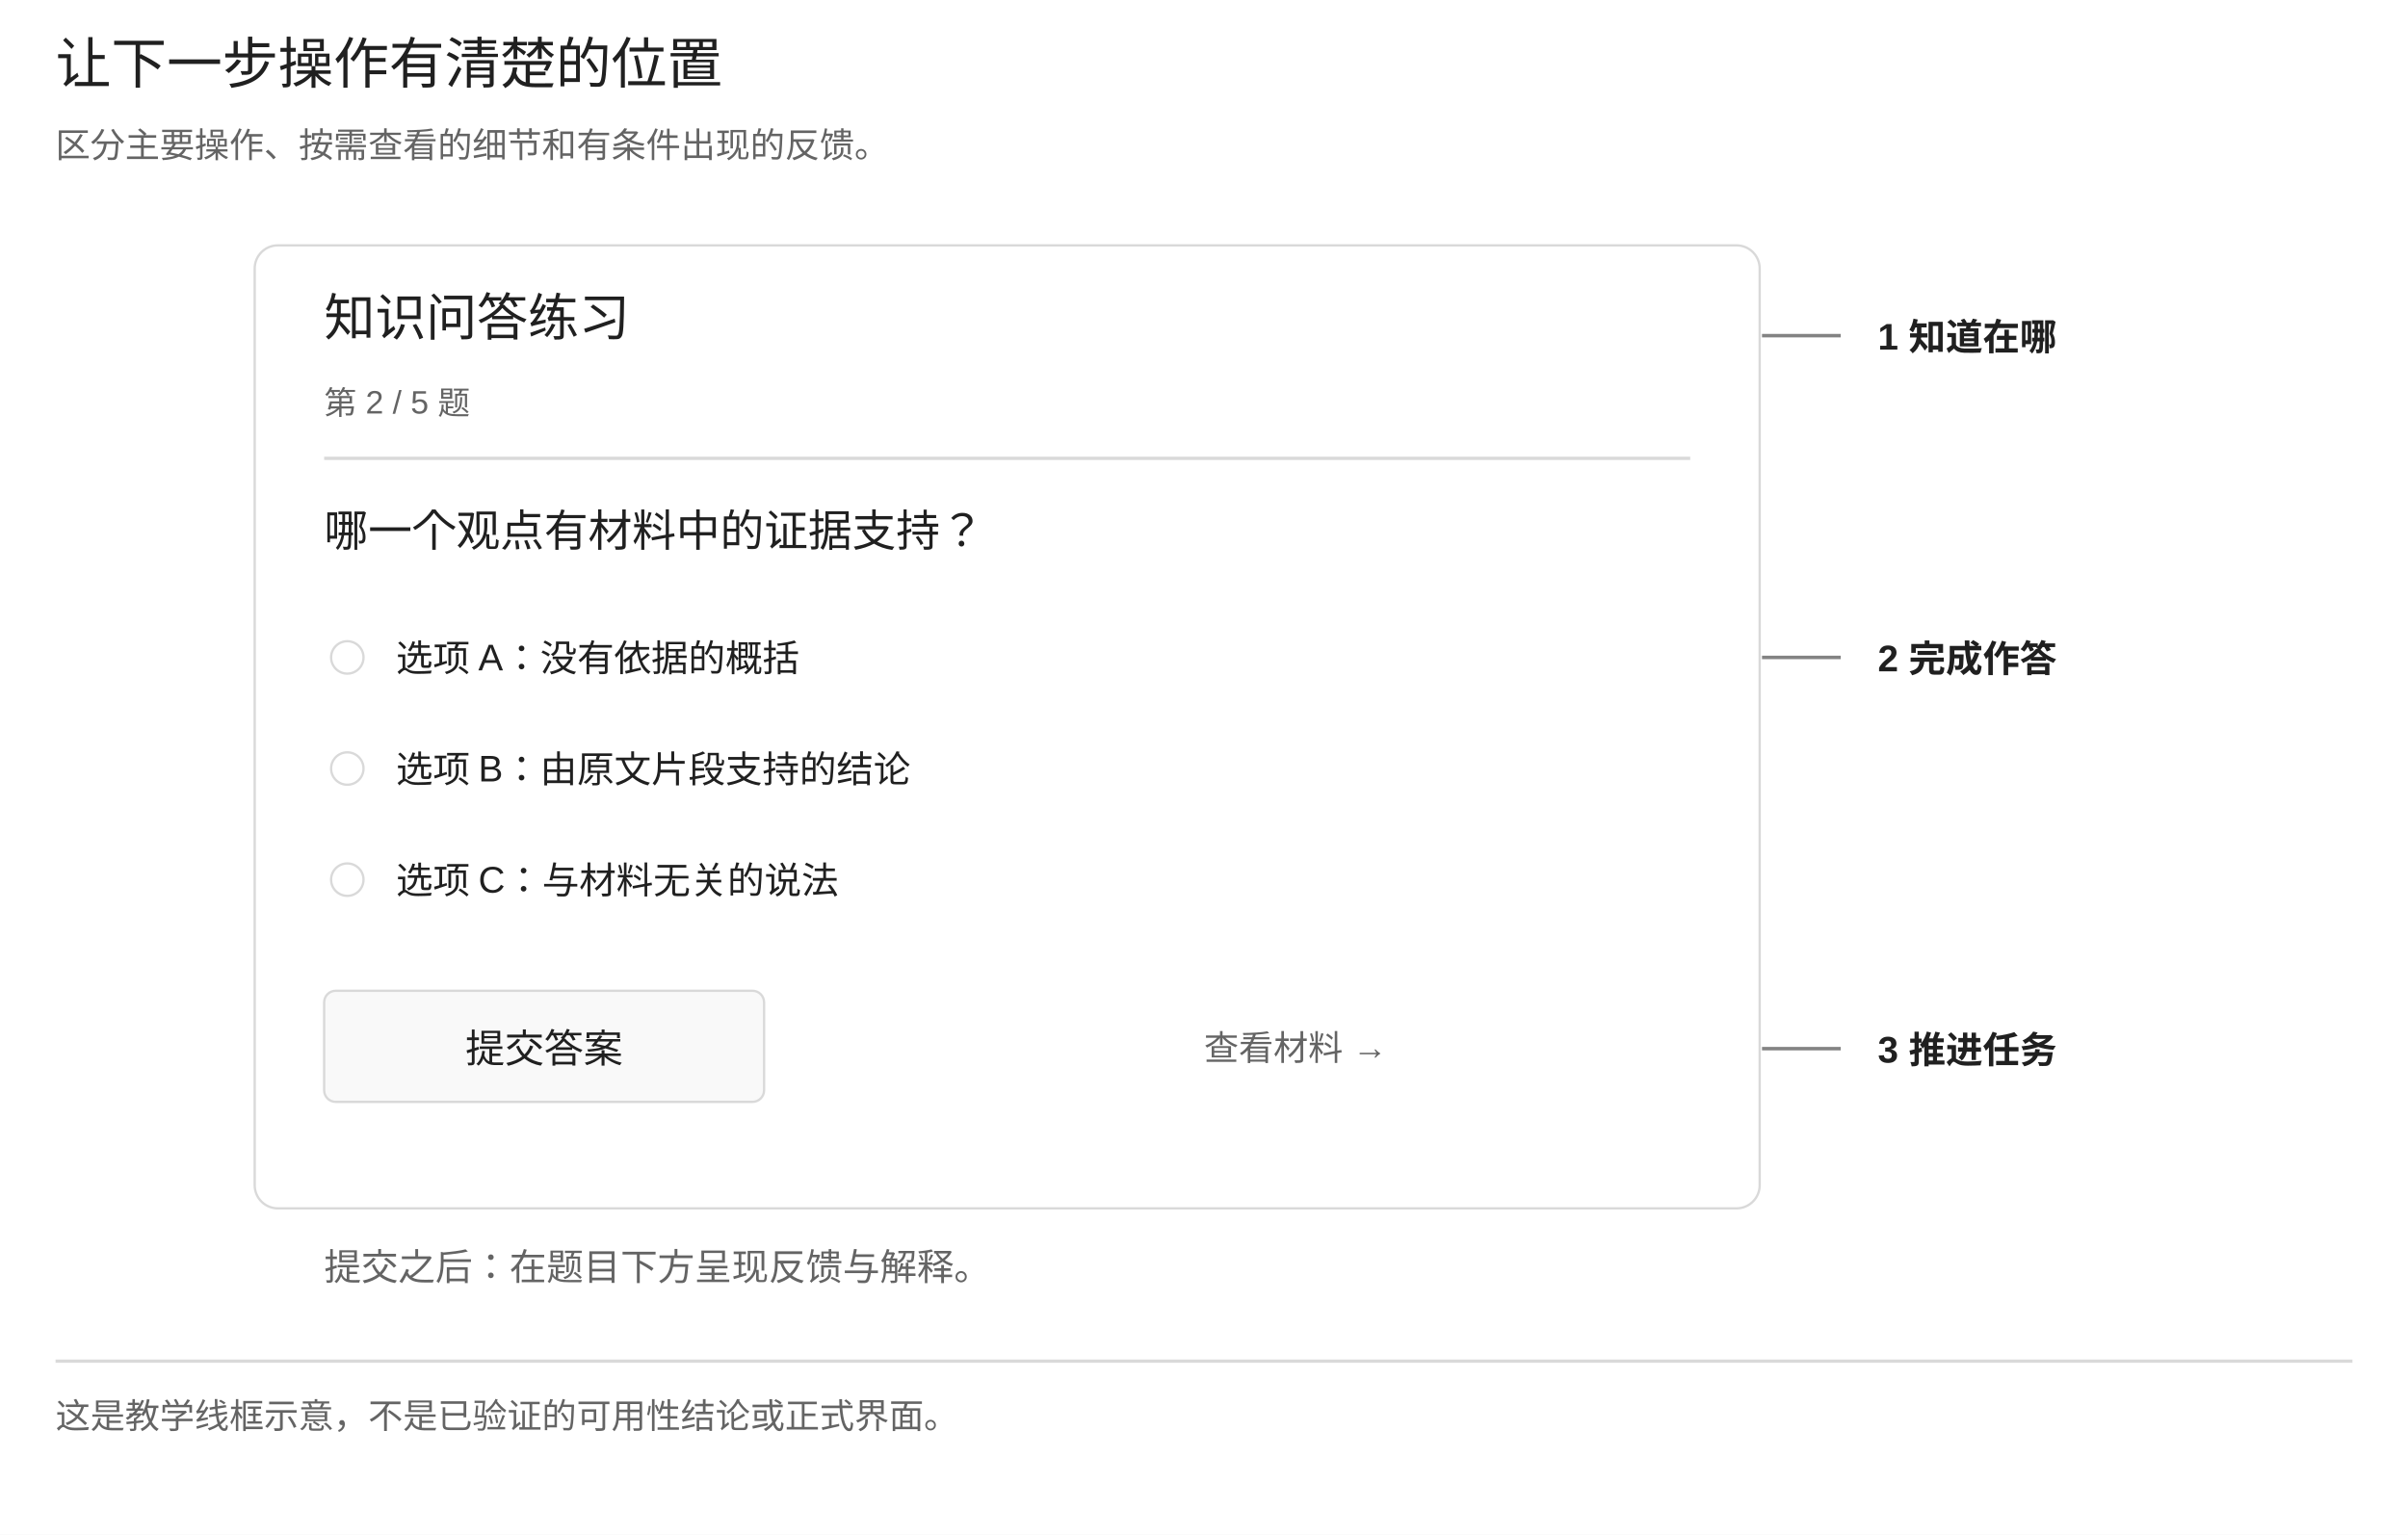
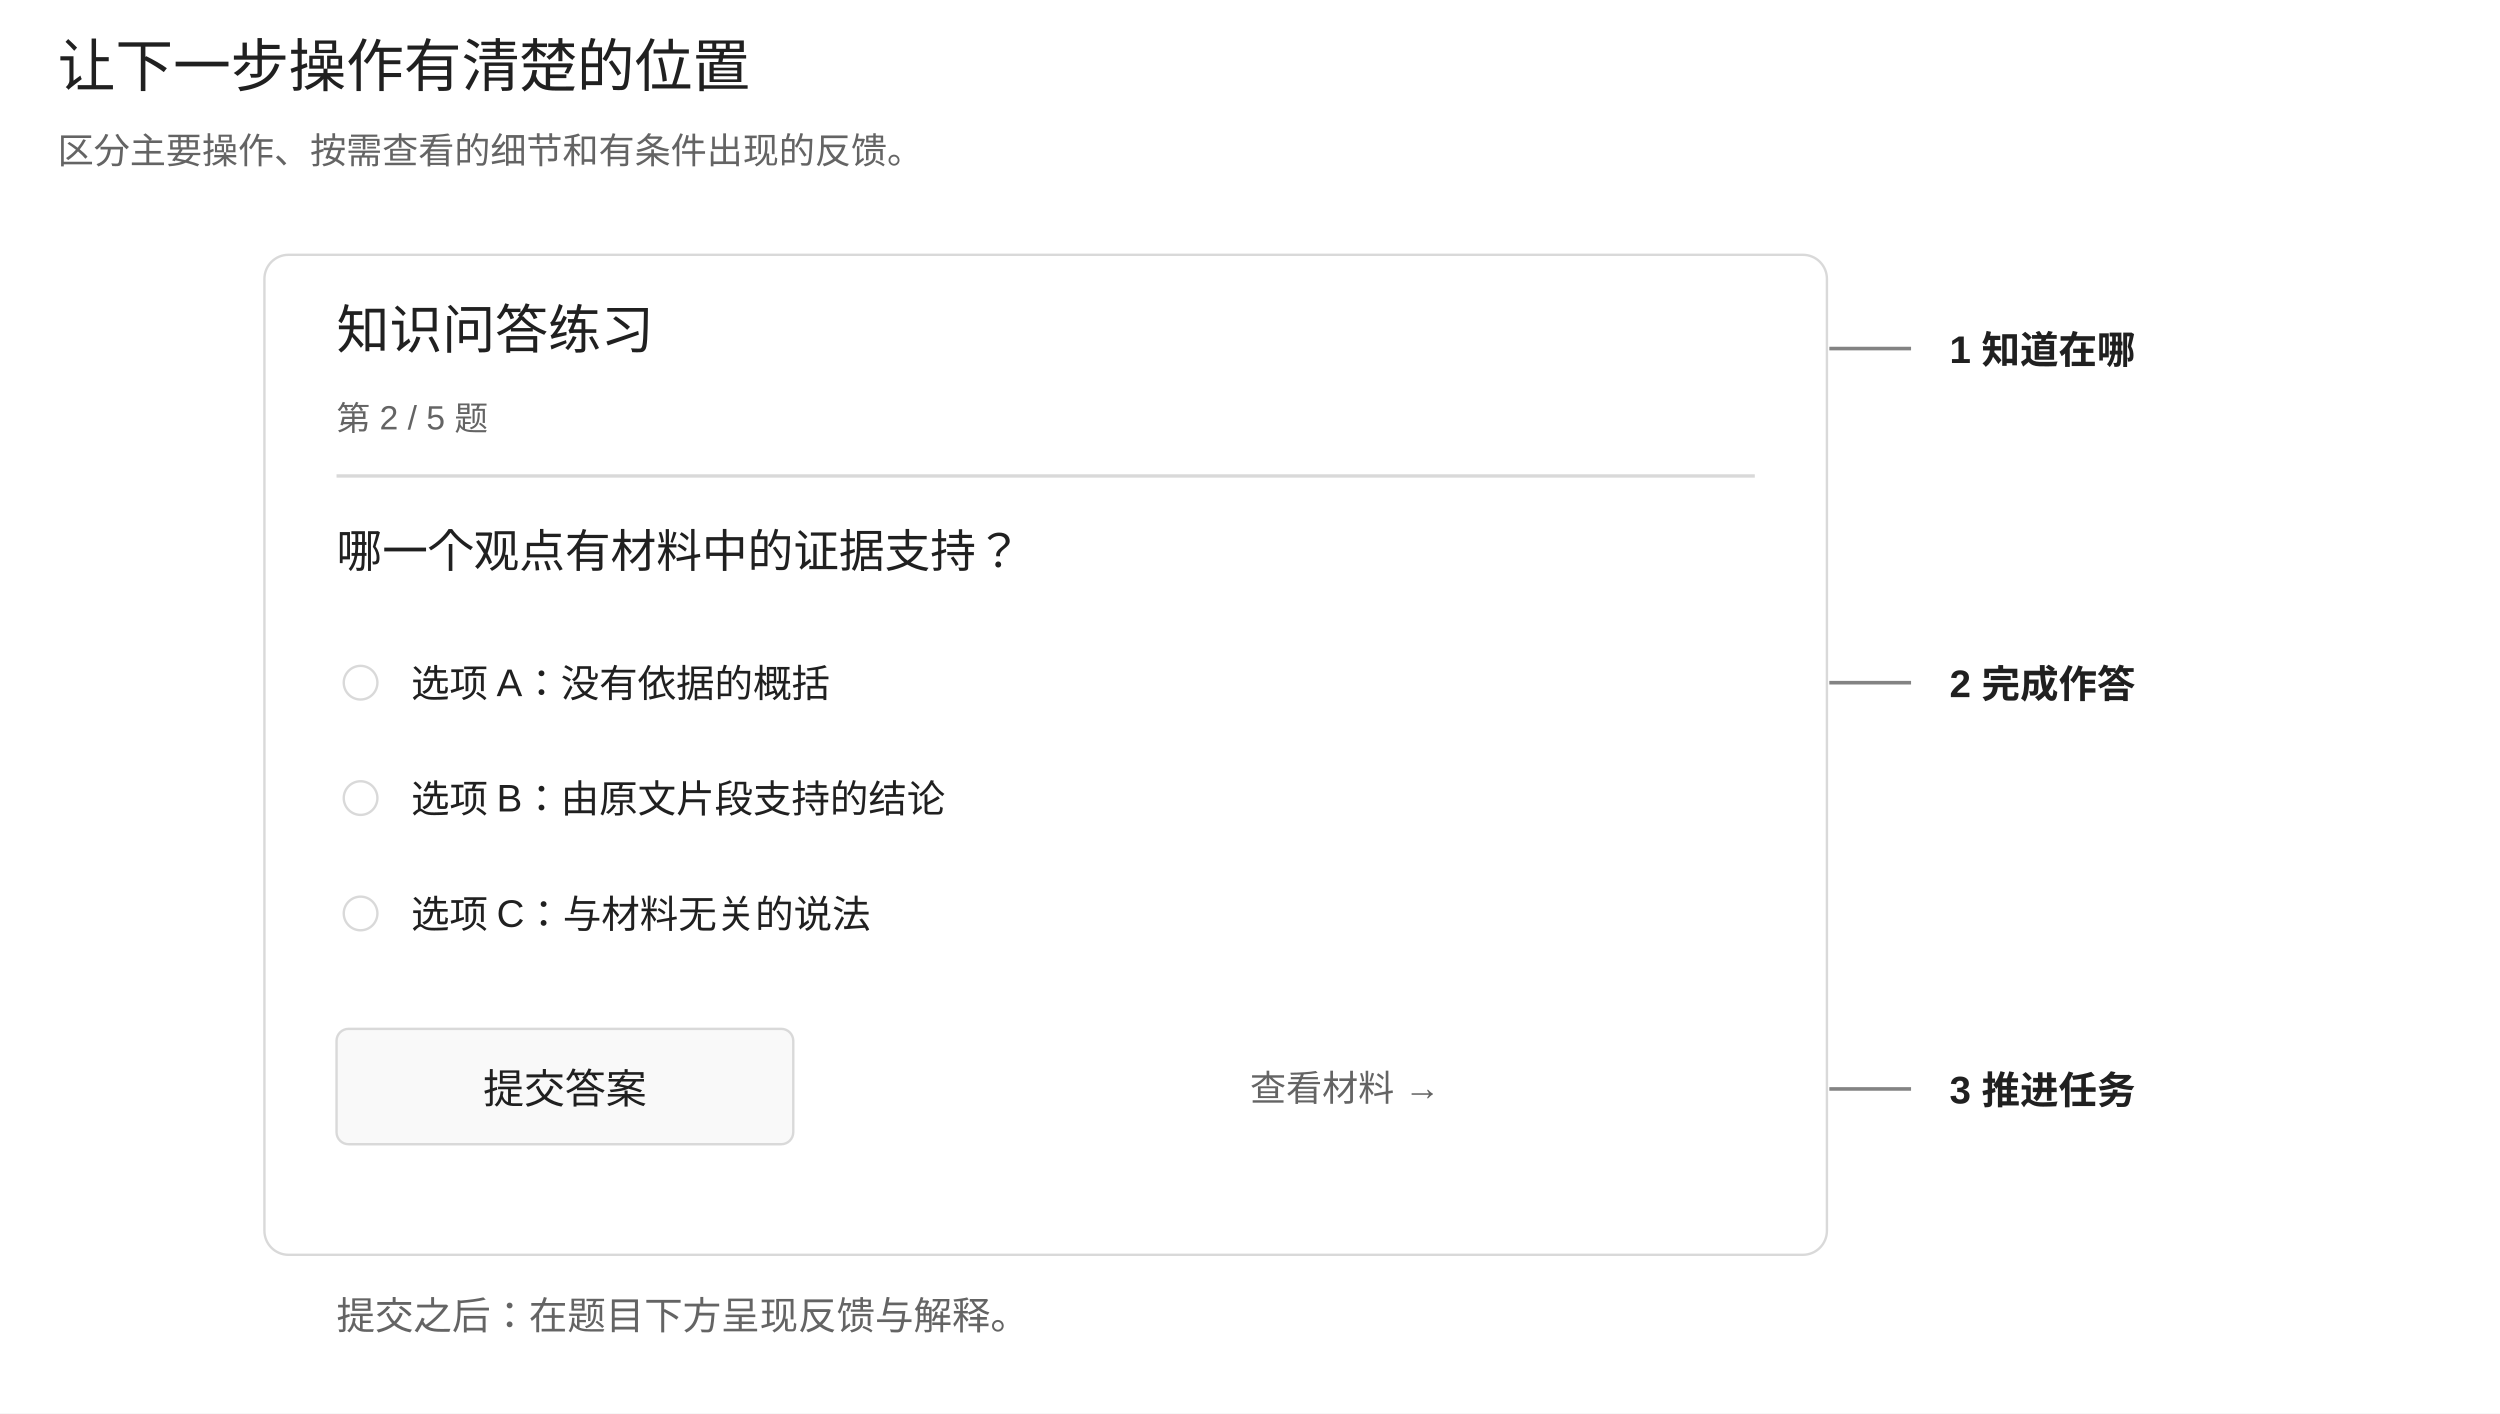
- <svg xmlns="http://www.w3.org/2000/svg" width="1040" height="663" viewBox="0 0 1040 663" role="img" aria-labelledby="title desc">
+ <svg xmlns="http://www.w3.org/2000/svg" width="1040" height="588" viewBox="0 0 1040 588" role="img" aria-labelledby="title desc">
  <defs>
    <marker id="arrow" viewBox="0 0 10 10" refX="8" refY="5" markerWidth="5" markerHeight="5" orient="auto">
      <path d="M1 1L9 5L1 9Z" fill="#838383" />
    </marker>
    <marker id="arrow-start" viewBox="0 0 10 10" refX="2" refY="5" markerWidth="5" markerHeight="5" orient="auto">
      <path d="M9 1L1 5L9 9Z" fill="#838383" />
    </marker>
  </defs>
-   <rect width="1040" height="663" fill="#ffffff" />
+   <rect width="1040" height="588" fill="#ffffff" />
  <text x="24" y="36" text-anchor="start" fill="#202020" font-family="Georgia, SimSun, serif" font-size="24" font-weight="400">
    <tspan x="24" dy="0">让下一步操作有清楚的位置</tspan>
  </text>
  <text x="24" y="68" text-anchor="start" fill="#646464" font-family="Arial, Microsoft YaHei, sans-serif" font-size="15" font-weight="400">
    <tspan x="24" dy="0">区分主要操作、按需查看的细节和有条件出现的反馈。</tspan>
  </text>
  <rect x="110" y="106" width="650" height="416" rx="10" fill="none" stroke="#d9d9d9" />
  <text x="140" y="145" text-anchor="start" fill="#202020" font-family="Georgia, SimSun, serif" font-size="22" font-weight="400">
    <tspan x="140" dy="0">知识问答练习</tspan>
  </text>
  <text x="140" y="179" text-anchor="start" fill="#646464" font-family="Arial, Microsoft YaHei, sans-serif" font-size="14" font-weight="400">
    <tspan x="140" dy="0">第 2 / 5 题</tspan>
  </text>
  <path d="M140 198L730 198" fill="none" stroke="#d9d9d9" stroke-width="1.4" />
  <text x="140" y="236" text-anchor="start" fill="#202020" font-family="Arial, Microsoft YaHei, sans-serif" font-size="19" font-weight="400">
    <tspan x="140" dy="0">哪一个观点有材料中的证据支持？</tspan>
  </text>
  <circle cx="150" cy="284" r="7" fill="#ffffff" stroke="#d9d9d9" />
  <text x="171" y="290" text-anchor="start" fill="#202020" font-family="Arial, Microsoft YaHei, sans-serif" font-size="16" font-weight="400">
    <tspan x="171" dy="0">选项 A：没有依据的概括</tspan>
  </text>
  <circle cx="150" cy="332" r="7" fill="#ffffff" stroke="#d9d9d9" />
  <text x="171" y="338" text-anchor="start" fill="#202020" font-family="Arial, Microsoft YaHei, sans-serif" font-size="16" font-weight="400">
    <tspan x="171" dy="0">选项 B：由原文片段支持的结论</tspan>
  </text>
  <circle cx="150" cy="380" r="7" fill="#ffffff" stroke="#d9d9d9" />
  <text x="171" y="386" text-anchor="start" fill="#202020" font-family="Arial, Microsoft YaHei, sans-serif" font-size="16" font-weight="400">
    <tspan x="171" dy="0">选项 C：与材料无关的说法</tspan>
  </text>
  <rect x="140" y="428" width="190" height="48" rx="5" fill="#f9f9f9" stroke="#d9d9d9" />
  <text x="235" y="459" text-anchor="middle" fill="#202020" font-family="Arial, Microsoft YaHei, sans-serif" font-size="17" font-weight="400">
    <tspan x="235" dy="0">提交答案</tspan>
  </text>
  <text x="520" y="458" text-anchor="start" fill="#646464" font-family="Arial, Microsoft YaHei, sans-serif" font-size="15" font-weight="400">
    <tspan x="520" dy="0">查看材料 →</tspan>
  </text>
  <path d="M761 145H795" fill="none" stroke="#838383" stroke-width="1.5" />
  <text x="811" y="151" text-anchor="start" fill="#202020" font-family="Arial, Microsoft YaHei, sans-serif" font-size="16" font-weight="600">
    <tspan x="811" dy="0">1  知道在哪</tspan>
  </text>
  <path d="M761 284H795" fill="none" stroke="#838383" stroke-width="1.5" />
  <text x="811" y="290" text-anchor="start" fill="#202020" font-family="Arial, Microsoft YaHei, sans-serif" font-size="16" font-weight="600">
    <tspan x="811" dy="0">2  完成作答</tspan>
  </text>
  <path d="M761 453H795" fill="none" stroke="#838383" stroke-width="1.5" />
  <text x="811" y="459" text-anchor="start" fill="#202020" font-family="Arial, Microsoft YaHei, sans-serif" font-size="16" font-weight="600">
    <tspan x="811" dy="0">3  推进任务</tspan>
  </text>
  <text x="140" y="553" text-anchor="start" fill="#646464" font-family="Arial, Microsoft YaHei, sans-serif" font-size="16" font-weight="400">
    <tspan x="140" dy="0">提交之后：在题目下方呈现反馈与解释。</tspan>
  </text>
-   <path d="M24 588L1016 588" fill="none" stroke="#d9d9d9" stroke-width="1.4" />
-   <text x="24" y="617" text-anchor="start" fill="#646464" font-family="Arial, Microsoft YaHei, sans-serif" font-size="15" font-weight="400">
-     <tspan x="24" dy="0">这是教学线框示意，不是已验证的可用性结论或正式界面。</tspan>
-   </text>
</svg>
